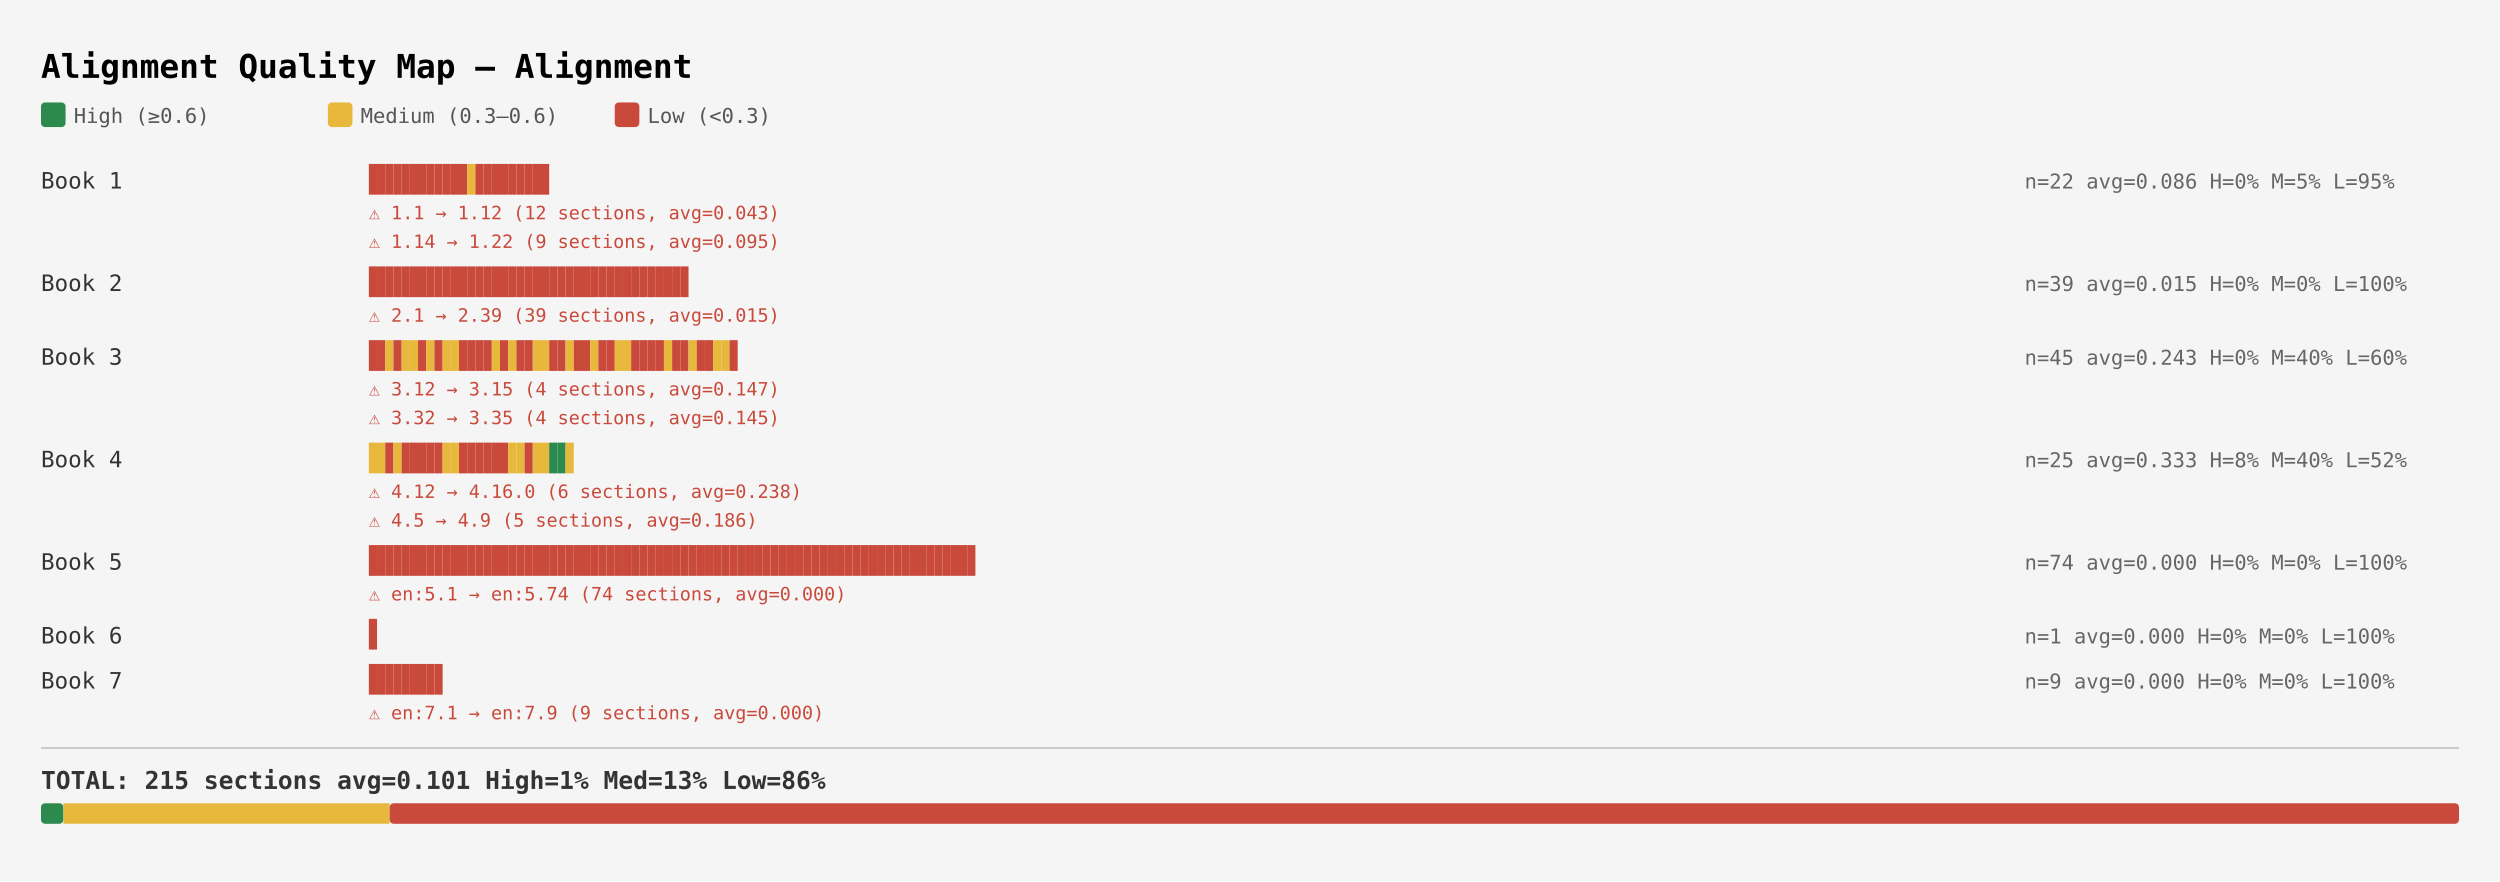
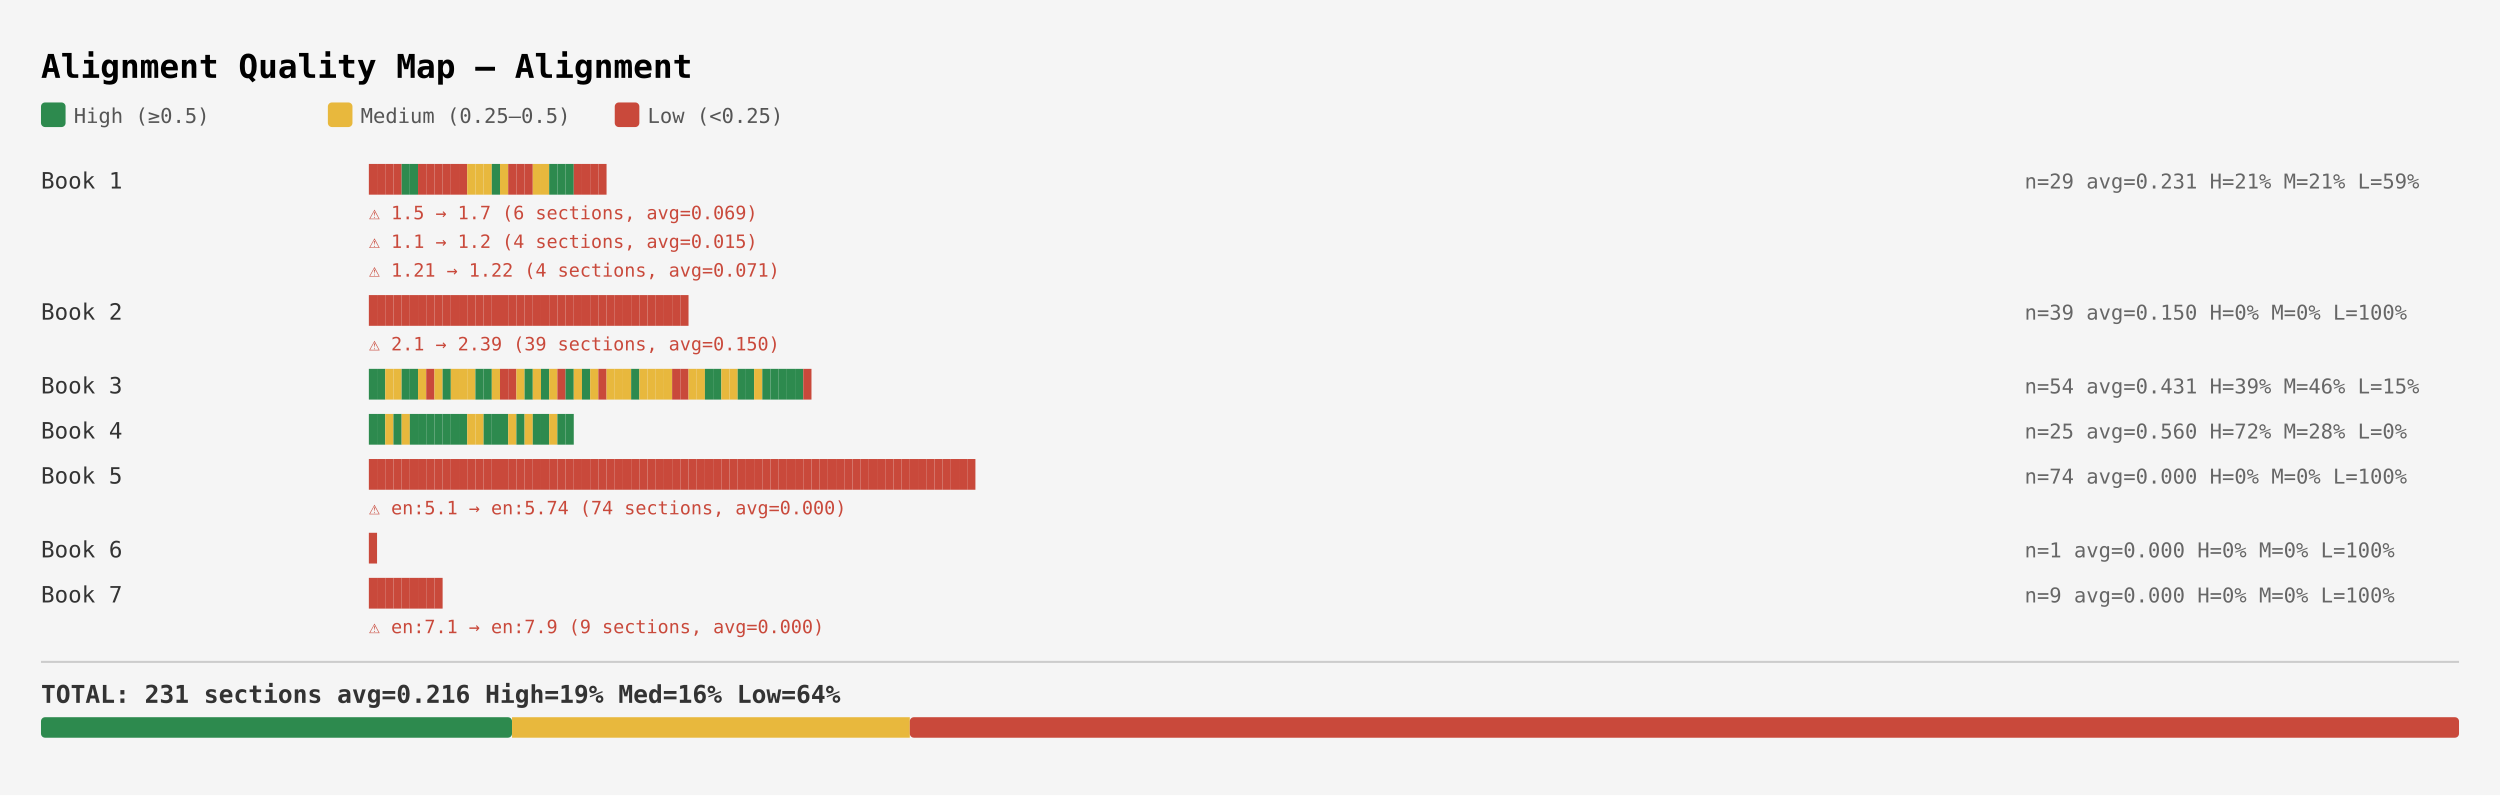
- <svg xmlns="http://www.w3.org/2000/svg" width="1220" height="430" viewBox="0 0 1220 430">
-   <rect width="1220" height="430" fill="#f5f5f5" />
+ <svg xmlns="http://www.w3.org/2000/svg" width="1220" height="388" viewBox="0 0 1220 388">
+   <rect width="1220" height="388" fill="#f5f5f5" />
  <style>
  text { font-family: "SF Mono", "Menlo", "Monaco", monospace; }
  .title { font-size: 16px; font-weight: bold; }
  .subtitle { font-size: 11px; fill: #888; }
  .label { font-size: 11px; fill: #333; }
  .stats { font-size: 10px; fill: #666; }
  .warn { font-size: 9px; fill: #c9493b; }
  .total { font-size: 12px; font-weight: bold; fill: #333; }
  .legend-text { font-size: 10px; fill: #555; }
</style>
  <text x="20" y="38" class="title">Alignment Quality Map — Alignment</text>
  <rect x="20" y="50" width="12" height="12" fill="#2d8a4e" rx="2" />
-   <text x="36" y="60" class="legend-text">High (≥0.6)</text>
+   <text x="36" y="60" class="legend-text">High (≥0.5)</text>
  <rect x="160" y="50" width="12" height="12" fill="#e8b83d" rx="2" />
-   <text x="176" y="60" class="legend-text">Medium (0.3–0.6)</text>
+   <text x="176" y="60" class="legend-text">Medium (0.25–0.5)</text>
  <rect x="300" y="50" width="12" height="12" fill="#c9493b" rx="2" />
-   <text x="316" y="60" class="legend-text">Low (&lt;0.3)</text>
+   <text x="316" y="60" class="legend-text">Low (&lt;0.25)</text>
  <text x="20" y="92" class="label">Book 1</text>
-   <text x="988" y="92" class="stats">n=22  avg=0.086  H=0%  M=5%  L=95%</text>
-   <rect x="180" y="80" width="4" height="15" fill="#c9493b" />
-   <rect x="184" y="80" width="4" height="15" fill="#c9493b" />
-   <rect x="188" y="80" width="4" height="15" fill="#c9493b" />
-   <rect x="192" y="80" width="4" height="15" fill="#c9493b" />
-   <rect x="196" y="80" width="4" height="15" fill="#c9493b" />
-   <rect x="200" y="80" width="4" height="15" fill="#c9493b" />
-   <rect x="204" y="80" width="4" height="15" fill="#c9493b" />
-   <rect x="208" y="80" width="4" height="15" fill="#c9493b" />
-   <rect x="212" y="80" width="4" height="15" fill="#c9493b" />
-   <rect x="216" y="80" width="4" height="15" fill="#c9493b" />
-   <rect x="220" y="80" width="4" height="15" fill="#c9493b" />
-   <rect x="224" y="80" width="4" height="15" fill="#c9493b" />
-   <rect x="228" y="80" width="4" height="15" fill="#e8b83d" />
-   <rect x="232" y="80" width="4" height="15" fill="#c9493b" />
-   <rect x="236" y="80" width="4" height="15" fill="#c9493b" />
-   <rect x="240" y="80" width="4" height="15" fill="#c9493b" />
-   <rect x="244" y="80" width="4" height="15" fill="#c9493b" />
-   <rect x="248" y="80" width="4" height="15" fill="#c9493b" />
-   <rect x="252" y="80" width="4" height="15" fill="#c9493b" />
-   <rect x="256" y="80" width="4" height="15" fill="#c9493b" />
-   <rect x="260" y="80" width="4" height="15" fill="#c9493b" />
-   <rect x="264" y="80" width="4" height="15" fill="#c9493b" />
-   <text x="180" y="107" class="warn">⚠ 1.1 → 1.12  (12 sections, avg=0.043)</text>
-   <text x="180" y="121" class="warn">⚠ 1.14 → 1.22  (9 sections, avg=0.095)</text>
-   <text x="20" y="142" class="label">Book 2</text>
-   <text x="988" y="142" class="stats">n=39  avg=0.015  H=0%  M=0%  L=100%</text>
-   <rect x="180" y="130" width="4" height="15" fill="#c9493b" />
-   <rect x="184" y="130" width="4" height="15" fill="#c9493b" />
-   <rect x="188" y="130" width="4" height="15" fill="#c9493b" />
-   <rect x="192" y="130" width="4" height="15" fill="#c9493b" />
-   <rect x="196" y="130" width="4" height="15" fill="#c9493b" />
-   <rect x="200" y="130" width="4" height="15" fill="#c9493b" />
-   <rect x="204" y="130" width="4" height="15" fill="#c9493b" />
-   <rect x="208" y="130" width="4" height="15" fill="#c9493b" />
-   <rect x="212" y="130" width="4" height="15" fill="#c9493b" />
-   <rect x="216" y="130" width="4" height="15" fill="#c9493b" />
-   <rect x="220" y="130" width="4" height="15" fill="#c9493b" />
-   <rect x="224" y="130" width="4" height="15" fill="#c9493b" />
-   <rect x="228" y="130" width="4" height="15" fill="#c9493b" />
-   <rect x="232" y="130" width="4" height="15" fill="#c9493b" />
-   <rect x="236" y="130" width="4" height="15" fill="#c9493b" />
-   <rect x="240" y="130" width="4" height="15" fill="#c9493b" />
-   <rect x="244" y="130" width="4" height="15" fill="#c9493b" />
-   <rect x="248" y="130" width="4" height="15" fill="#c9493b" />
-   <rect x="252" y="130" width="4" height="15" fill="#c9493b" />
-   <rect x="256" y="130" width="4" height="15" fill="#c9493b" />
-   <rect x="260" y="130" width="4" height="15" fill="#c9493b" />
-   <rect x="264" y="130" width="4" height="15" fill="#c9493b" />
-   <rect x="268" y="130" width="4" height="15" fill="#c9493b" />
-   <rect x="272" y="130" width="4" height="15" fill="#c9493b" />
-   <rect x="276" y="130" width="4" height="15" fill="#c9493b" />
-   <rect x="280" y="130" width="4" height="15" fill="#c9493b" />
-   <rect x="284" y="130" width="4" height="15" fill="#c9493b" />
-   <rect x="288" y="130" width="4" height="15" fill="#c9493b" />
-   <rect x="292" y="130" width="4" height="15" fill="#c9493b" />
-   <rect x="296" y="130" width="4" height="15" fill="#c9493b" />
-   <rect x="300" y="130" width="4" height="15" fill="#c9493b" />
-   <rect x="304" y="130" width="4" height="15" fill="#c9493b" />
-   <rect x="308" y="130" width="4" height="15" fill="#c9493b" />
-   <rect x="312" y="130" width="4" height="15" fill="#c9493b" />
-   <rect x="316" y="130" width="4" height="15" fill="#c9493b" />
-   <rect x="320" y="130" width="4" height="15" fill="#c9493b" />
-   <rect x="324" y="130" width="4" height="15" fill="#c9493b" />
-   <rect x="328" y="130" width="4" height="15" fill="#c9493b" />
-   <rect x="332" y="130" width="4" height="15" fill="#c9493b" />
-   <text x="180" y="157" class="warn">⚠ 2.1 → 2.39  (39 sections, avg=0.015)</text>
-   <text x="20" y="178" class="label">Book 3</text>
-   <text x="988" y="178" class="stats">n=45  avg=0.243  H=0%  M=40%  L=60%</text>
-   <rect x="180" y="166" width="4" height="15" fill="#c9493b" />
-   <rect x="184" y="166" width="4" height="15" fill="#c9493b" />
-   <rect x="188" y="166" width="4" height="15" fill="#e8b83d" />
-   <rect x="192" y="166" width="4" height="15" fill="#c9493b" />
-   <rect x="196" y="166" width="4" height="15" fill="#e8b83d" />
-   <rect x="200" y="166" width="4" height="15" fill="#e8b83d" />
-   <rect x="204" y="166" width="4" height="15" fill="#c9493b" />
-   <rect x="208" y="166" width="4" height="15" fill="#e8b83d" />
-   <rect x="212" y="166" width="4" height="15" fill="#c9493b" />
-   <rect x="216" y="166" width="4" height="15" fill="#e8b83d" />
-   <rect x="220" y="166" width="4" height="15" fill="#e8b83d" />
-   <rect x="224" y="166" width="4" height="15" fill="#c9493b" />
-   <rect x="228" y="166" width="4" height="15" fill="#c9493b" />
-   <rect x="232" y="166" width="4" height="15" fill="#c9493b" />
-   <rect x="236" y="166" width="4" height="15" fill="#c9493b" />
-   <rect x="240" y="166" width="4" height="15" fill="#e8b83d" />
-   <rect x="244" y="166" width="4" height="15" fill="#c9493b" />
-   <rect x="248" y="166" width="4" height="15" fill="#e8b83d" />
-   <rect x="252" y="166" width="4" height="15" fill="#c9493b" />
-   <rect x="256" y="166" width="4" height="15" fill="#c9493b" />
-   <rect x="260" y="166" width="4" height="15" fill="#e8b83d" />
-   <rect x="264" y="166" width="4" height="15" fill="#e8b83d" />
-   <rect x="268" y="166" width="4" height="15" fill="#c9493b" />
-   <rect x="272" y="166" width="4" height="15" fill="#c9493b" />
-   <rect x="276" y="166" width="4" height="15" fill="#e8b83d" />
-   <rect x="280" y="166" width="4" height="15" fill="#c9493b" />
-   <rect x="284" y="166" width="4" height="15" fill="#c9493b" />
-   <rect x="288" y="166" width="4" height="15" fill="#e8b83d" />
-   <rect x="292" y="166" width="4" height="15" fill="#c9493b" />
-   <rect x="296" y="166" width="4" height="15" fill="#c9493b" />
-   <rect x="300" y="166" width="4" height="15" fill="#e8b83d" />
-   <rect x="304" y="166" width="4" height="15" fill="#e8b83d" />
-   <rect x="308" y="166" width="4" height="15" fill="#c9493b" />
-   <rect x="312" y="166" width="4" height="15" fill="#c9493b" />
-   <rect x="316" y="166" width="4" height="15" fill="#c9493b" />
-   <rect x="320" y="166" width="4" height="15" fill="#c9493b" />
-   <rect x="324" y="166" width="4" height="15" fill="#e8b83d" />
-   <rect x="328" y="166" width="4" height="15" fill="#c9493b" />
-   <rect x="332" y="166" width="4" height="15" fill="#c9493b" />
-   <rect x="336" y="166" width="4" height="15" fill="#e8b83d" />
-   <rect x="340" y="166" width="4" height="15" fill="#c9493b" />
-   <rect x="344" y="166" width="4" height="15" fill="#c9493b" />
-   <rect x="348" y="166" width="4" height="15" fill="#e8b83d" />
-   <rect x="352" y="166" width="4" height="15" fill="#e8b83d" />
-   <rect x="356" y="166" width="4" height="15" fill="#c9493b" />
-   <text x="180" y="193" class="warn">⚠ 3.12 → 3.15  (4 sections, avg=0.147)</text>
-   <text x="180" y="207" class="warn">⚠ 3.32 → 3.35  (4 sections, avg=0.145)</text>
-   <text x="20" y="228" class="label">Book 4</text>
-   <text x="988" y="228" class="stats">n=25  avg=0.333  H=8%  M=40%  L=52%</text>
-   <rect x="180" y="216" width="4" height="15" fill="#e8b83d" />
-   <rect x="184" y="216" width="4" height="15" fill="#e8b83d" />
-   <rect x="188" y="216" width="4" height="15" fill="#c9493b" />
-   <rect x="192" y="216" width="4" height="15" fill="#e8b83d" />
-   <rect x="196" y="216" width="4" height="15" fill="#c9493b" />
-   <rect x="200" y="216" width="4" height="15" fill="#c9493b" />
-   <rect x="204" y="216" width="4" height="15" fill="#c9493b" />
-   <rect x="208" y="216" width="4" height="15" fill="#c9493b" />
-   <rect x="212" y="216" width="4" height="15" fill="#c9493b" />
-   <rect x="216" y="216" width="4" height="15" fill="#e8b83d" />
-   <rect x="220" y="216" width="4" height="15" fill="#e8b83d" />
-   <rect x="224" y="216" width="4" height="15" fill="#c9493b" />
-   <rect x="228" y="216" width="4" height="15" fill="#c9493b" />
-   <rect x="232" y="216" width="4" height="15" fill="#c9493b" />
-   <rect x="236" y="216" width="4" height="15" fill="#c9493b" />
-   <rect x="240" y="216" width="4" height="15" fill="#c9493b" />
-   <rect x="244" y="216" width="4" height="15" fill="#c9493b" />
-   <rect x="248" y="216" width="4" height="15" fill="#e8b83d" />
-   <rect x="252" y="216" width="4" height="15" fill="#e8b83d" />
-   <rect x="256" y="216" width="4" height="15" fill="#c9493b" />
-   <rect x="260" y="216" width="4" height="15" fill="#e8b83d" />
-   <rect x="264" y="216" width="4" height="15" fill="#e8b83d" />
-   <rect x="268" y="216" width="4" height="15" fill="#2d8a4e" />
-   <rect x="272" y="216" width="4" height="15" fill="#2d8a4e" />
-   <rect x="276" y="216" width="4" height="15" fill="#e8b83d" />
-   <text x="180" y="243" class="warn">⚠ 4.12 → 4.16.0  (6 sections, avg=0.238)</text>
-   <text x="180" y="257" class="warn">⚠ 4.5 → 4.9  (5 sections, avg=0.186)</text>
-   <text x="20" y="278" class="label">Book 5</text>
-   <text x="988" y="278" class="stats">n=74  avg=0.000  H=0%  M=0%  L=100%</text>
-   <rect x="180" y="266" width="4" height="15" fill="#c9493b" />
-   <rect x="184" y="266" width="4" height="15" fill="#c9493b" />
-   <rect x="188" y="266" width="4" height="15" fill="#c9493b" />
-   <rect x="192" y="266" width="4" height="15" fill="#c9493b" />
-   <rect x="196" y="266" width="4" height="15" fill="#c9493b" />
-   <rect x="200" y="266" width="4" height="15" fill="#c9493b" />
-   <rect x="204" y="266" width="4" height="15" fill="#c9493b" />
-   <rect x="208" y="266" width="4" height="15" fill="#c9493b" />
-   <rect x="212" y="266" width="4" height="15" fill="#c9493b" />
-   <rect x="216" y="266" width="4" height="15" fill="#c9493b" />
-   <rect x="220" y="266" width="4" height="15" fill="#c9493b" />
-   <rect x="224" y="266" width="4" height="15" fill="#c9493b" />
-   <rect x="228" y="266" width="4" height="15" fill="#c9493b" />
-   <rect x="232" y="266" width="4" height="15" fill="#c9493b" />
-   <rect x="236" y="266" width="4" height="15" fill="#c9493b" />
-   <rect x="240" y="266" width="4" height="15" fill="#c9493b" />
-   <rect x="244" y="266" width="4" height="15" fill="#c9493b" />
-   <rect x="248" y="266" width="4" height="15" fill="#c9493b" />
-   <rect x="252" y="266" width="4" height="15" fill="#c9493b" />
-   <rect x="256" y="266" width="4" height="15" fill="#c9493b" />
-   <rect x="260" y="266" width="4" height="15" fill="#c9493b" />
-   <rect x="264" y="266" width="4" height="15" fill="#c9493b" />
-   <rect x="268" y="266" width="4" height="15" fill="#c9493b" />
-   <rect x="272" y="266" width="4" height="15" fill="#c9493b" />
-   <rect x="276" y="266" width="4" height="15" fill="#c9493b" />
-   <rect x="280" y="266" width="4" height="15" fill="#c9493b" />
-   <rect x="284" y="266" width="4" height="15" fill="#c9493b" />
-   <rect x="288" y="266" width="4" height="15" fill="#c9493b" />
-   <rect x="292" y="266" width="4" height="15" fill="#c9493b" />
-   <rect x="296" y="266" width="4" height="15" fill="#c9493b" />
-   <rect x="300" y="266" width="4" height="15" fill="#c9493b" />
-   <rect x="304" y="266" width="4" height="15" fill="#c9493b" />
-   <rect x="308" y="266" width="4" height="15" fill="#c9493b" />
-   <rect x="312" y="266" width="4" height="15" fill="#c9493b" />
-   <rect x="316" y="266" width="4" height="15" fill="#c9493b" />
-   <rect x="320" y="266" width="4" height="15" fill="#c9493b" />
-   <rect x="324" y="266" width="4" height="15" fill="#c9493b" />
-   <rect x="328" y="266" width="4" height="15" fill="#c9493b" />
-   <rect x="332" y="266" width="4" height="15" fill="#c9493b" />
-   <rect x="336" y="266" width="4" height="15" fill="#c9493b" />
-   <rect x="340" y="266" width="4" height="15" fill="#c9493b" />
-   <rect x="344" y="266" width="4" height="15" fill="#c9493b" />
-   <rect x="348" y="266" width="4" height="15" fill="#c9493b" />
-   <rect x="352" y="266" width="4" height="15" fill="#c9493b" />
-   <rect x="356" y="266" width="4" height="15" fill="#c9493b" />
-   <rect x="360" y="266" width="4" height="15" fill="#c9493b" />
-   <rect x="364" y="266" width="4" height="15" fill="#c9493b" />
-   <rect x="368" y="266" width="4" height="15" fill="#c9493b" />
-   <rect x="372" y="266" width="4" height="15" fill="#c9493b" />
-   <rect x="376" y="266" width="4" height="15" fill="#c9493b" />
-   <rect x="380" y="266" width="4" height="15" fill="#c9493b" />
-   <rect x="384" y="266" width="4" height="15" fill="#c9493b" />
-   <rect x="388" y="266" width="4" height="15" fill="#c9493b" />
-   <rect x="392" y="266" width="4" height="15" fill="#c9493b" />
-   <rect x="396" y="266" width="4" height="15" fill="#c9493b" />
-   <rect x="400" y="266" width="4" height="15" fill="#c9493b" />
-   <rect x="404" y="266" width="4" height="15" fill="#c9493b" />
-   <rect x="408" y="266" width="4" height="15" fill="#c9493b" />
-   <rect x="412" y="266" width="4" height="15" fill="#c9493b" />
-   <rect x="416" y="266" width="4" height="15" fill="#c9493b" />
-   <rect x="420" y="266" width="4" height="15" fill="#c9493b" />
-   <rect x="424" y="266" width="4" height="15" fill="#c9493b" />
-   <rect x="428" y="266" width="4" height="15" fill="#c9493b" />
-   <rect x="432" y="266" width="4" height="15" fill="#c9493b" />
-   <rect x="436" y="266" width="4" height="15" fill="#c9493b" />
-   <rect x="440" y="266" width="4" height="15" fill="#c9493b" />
-   <rect x="444" y="266" width="4" height="15" fill="#c9493b" />
-   <rect x="448" y="266" width="4" height="15" fill="#c9493b" />
-   <rect x="452" y="266" width="4" height="15" fill="#c9493b" />
-   <rect x="456" y="266" width="4" height="15" fill="#c9493b" />
-   <rect x="460" y="266" width="4" height="15" fill="#c9493b" />
-   <rect x="464" y="266" width="4" height="15" fill="#c9493b" />
-   <rect x="468" y="266" width="4" height="15" fill="#c9493b" />
-   <rect x="472" y="266" width="4" height="15" fill="#c9493b" />
-   <text x="180" y="293" class="warn">⚠ en:5.1 → en:5.74  (74 sections, avg=0.000)</text>
-   <text x="20" y="314" class="label">Book 6</text>
-   <text x="988" y="314" class="stats">n=1  avg=0.000  H=0%  M=0%  L=100%</text>
-   <rect x="180" y="302" width="4" height="15" fill="#c9493b" />
-   <text x="20" y="336" class="label">Book 7</text>
-   <text x="988" y="336" class="stats">n=9  avg=0.000  H=0%  M=0%  L=100%</text>
-   <rect x="180" y="324" width="4" height="15" fill="#c9493b" />
-   <rect x="184" y="324" width="4" height="15" fill="#c9493b" />
-   <rect x="188" y="324" width="4" height="15" fill="#c9493b" />
-   <rect x="192" y="324" width="4" height="15" fill="#c9493b" />
-   <rect x="196" y="324" width="4" height="15" fill="#c9493b" />
-   <rect x="200" y="324" width="4" height="15" fill="#c9493b" />
-   <rect x="204" y="324" width="4" height="15" fill="#c9493b" />
-   <rect x="208" y="324" width="4" height="15" fill="#c9493b" />
-   <rect x="212" y="324" width="4" height="15" fill="#c9493b" />
-   <text x="180" y="351" class="warn">⚠ en:7.1 → en:7.9  (9 sections, avg=0.000)</text>
-   <line x1="20" y1="365" x2="1200" y2="365" stroke="#ccc" stroke-width="1" />
-   <text x="20" y="385" class="total">TOTAL: 215 sections   avg=0.101   High=1%   Med=13%   Low=86%</text>
-   <rect x="20" y="392" width="10.977" height="10" fill="#2d8a4e" rx="2" />
-   <rect x="30.977" y="392" width="159.163" height="10" fill="#e8b83d" />
-   <rect x="190.14" y="392" width="1009.86" height="10" fill="#c9493b" rx="2" />
+   <text x="988" y="92" class="stats">n=29  avg=0.231  H=21%  M=21%  L=59%</text>
+   <a href="tlg0640.tlg001.perseus-eng80.html#s1-1">
+     <rect x="180" y="80" width="4" height="15" fill="#c9493b" />
+   </a>
+   <a href="tlg0640.tlg001.perseus-eng80.html#s1-2">
+     <rect x="184" y="80" width="4" height="15" fill="#c9493b" />
+   </a>
+   <a href="tlg0640.tlg001.perseus-eng80.html#s1-1">
+     <rect x="188" y="80" width="4" height="15" fill="#c9493b" />
+   </a>
+   <a href="tlg0640.tlg001.perseus-eng80.html#s1-2">
+     <rect x="192" y="80" width="4" height="15" fill="#c9493b" />
+   </a>
+   <a href="tlg0640.tlg001.perseus-eng80.html#s1-3">
+     <rect x="196" y="80" width="4" height="15" fill="#2d8a4e" />
+   </a>
+   <a href="tlg0640.tlg001.perseus-eng80.html#s1-4">
+     <rect x="200" y="80" width="4" height="15" fill="#2d8a4e" />
+   </a>
+   <a href="tlg0640.tlg001.perseus-eng80.html#s1-5">
+     <rect x="204" y="80" width="4" height="15" fill="#c9493b" />
+   </a>
+   <a href="tlg0640.tlg001.perseus-eng80.html#s1-5">
+     <rect x="208" y="80" width="4" height="15" fill="#c9493b" />
+   </a>
+   <a href="tlg0640.tlg001.perseus-eng80.html#s1-6">
+     <rect x="212" y="80" width="4" height="15" fill="#c9493b" />
+   </a>
+   <a href="tlg0640.tlg001.perseus-eng80.html#s1-7">
+     <rect x="216" y="80" width="4" height="15" fill="#c9493b" />
+   </a>
+   <a href="tlg0640.tlg001.perseus-eng80.html#s1-6">
+     <rect x="220" y="80" width="4" height="15" fill="#c9493b" />
+   </a>
+   <a href="tlg0640.tlg001.perseus-eng80.html#s1-7">
+     <rect x="224" y="80" width="4" height="15" fill="#c9493b" />
+   </a>
+   <a href="tlg0640.tlg001.perseus-eng80.html#s1-8">
+     <rect x="228" y="80" width="4" height="15" fill="#e8b83d" />
+   </a>
+   <a href="tlg0640.tlg001.perseus-eng80.html#s1-9">
+     <rect x="232" y="80" width="4" height="15" fill="#e8b83d" />
+   </a>
+   <a href="tlg0640.tlg001.perseus-eng80.html#s1-10">
+     <rect x="236" y="80" width="4" height="15" fill="#e8b83d" />
+   </a>
+   <a href="tlg0640.tlg001.perseus-eng80.html#s1-11">
+     <rect x="240" y="80" width="4" height="15" fill="#2d8a4e" />
+   </a>
+   <a href="tlg0640.tlg001.perseus-eng80.html#s1-12">
+     <rect x="244" y="80" width="4" height="15" fill="#e8b83d" />
+   </a>
+   <a href="tlg0640.tlg001.perseus-eng80.html#s1-13">
+     <rect x="248" y="80" width="4" height="15" fill="#c9493b" />
+   </a>
+   <a href="tlg0640.tlg001.perseus-eng80.html#s1-14">
+     <rect x="252" y="80" width="4" height="15" fill="#c9493b" />
+   </a>
+   <a href="tlg0640.tlg001.perseus-eng80.html#s1-15">
+     <rect x="256" y="80" width="4" height="15" fill="#c9493b" />
+   </a>
+   <a href="tlg0640.tlg001.perseus-eng80.html#s1-16">
+     <rect x="260" y="80" width="4" height="15" fill="#e8b83d" />
+   </a>
+   <a href="tlg0640.tlg001.perseus-eng80.html#s1-17">
+     <rect x="264" y="80" width="4" height="15" fill="#e8b83d" />
+   </a>
+   <a href="tlg0640.tlg001.perseus-eng80.html#s1-18">
+     <rect x="268" y="80" width="4" height="15" fill="#2d8a4e" />
+   </a>
+   <a href="tlg0640.tlg001.perseus-eng80.html#s1-19">
+     <rect x="272" y="80" width="4" height="15" fill="#2d8a4e" />
+   </a>
+   <a href="tlg0640.tlg001.perseus-eng80.html#s1-20">
+     <rect x="276" y="80" width="4" height="15" fill="#2d8a4e" />
+   </a>
+   <a href="tlg0640.tlg001.perseus-eng80.html#s1-21">
+     <rect x="280" y="80" width="4" height="15" fill="#c9493b" />
+   </a>
+   <a href="tlg0640.tlg001.perseus-eng80.html#s1-22">
+     <rect x="284" y="80" width="4" height="15" fill="#c9493b" />
+   </a>
+   <a href="tlg0640.tlg001.perseus-eng80.html#s1-21">
+     <rect x="288" y="80" width="4" height="15" fill="#c9493b" />
+   </a>
+   <a href="tlg0640.tlg001.perseus-eng80.html#s1-22">
+     <rect x="292" y="80" width="4" height="15" fill="#c9493b" />
+   </a>
+   <text x="180" y="107" class="warn">⚠ 1.5 → 1.7  (6 sections, avg=0.069)</text>
+   <text x="180" y="121" class="warn">⚠ 1.1 → 1.2  (4 sections, avg=0.015)</text>
+   <text x="180" y="135" class="warn">⚠ 1.21 → 1.22  (4 sections, avg=0.071)</text>
+   <text x="20" y="156" class="label">Book 2</text>
+   <text x="988" y="156" class="stats">n=39  avg=0.150  H=0%  M=0%  L=100%</text>
+   <a href="tlg0640.tlg001.perseus-eng80.html#s2-1">
+     <rect x="180" y="144" width="4" height="15" fill="#c9493b" />
+   </a>
+   <a href="tlg0640.tlg001.perseus-eng80.html#s2-2">
+     <rect x="184" y="144" width="4" height="15" fill="#c9493b" />
+   </a>
+   <a href="tlg0640.tlg001.perseus-eng80.html#s2-3">
+     <rect x="188" y="144" width="4" height="15" fill="#c9493b" />
+   </a>
+   <a href="tlg0640.tlg001.perseus-eng80.html#s2-4">
+     <rect x="192" y="144" width="4" height="15" fill="#c9493b" />
+   </a>
+   <a href="tlg0640.tlg001.perseus-eng80.html#s2-5">
+     <rect x="196" y="144" width="4" height="15" fill="#c9493b" />
+   </a>
+   <a href="tlg0640.tlg001.perseus-eng80.html#s2-6">
+     <rect x="200" y="144" width="4" height="15" fill="#c9493b" />
+   </a>
+   <a href="tlg0640.tlg001.perseus-eng80.html#s2-7">
+     <rect x="204" y="144" width="4" height="15" fill="#c9493b" />
+   </a>
+   <a href="tlg0640.tlg001.perseus-eng80.html#s2-8">
+     <rect x="208" y="144" width="4" height="15" fill="#c9493b" />
+   </a>
+   <a href="tlg0640.tlg001.perseus-eng80.html#s2-9">
+     <rect x="212" y="144" width="4" height="15" fill="#c9493b" />
+   </a>
+   <a href="tlg0640.tlg001.perseus-eng80.html#s2-10">
+     <rect x="216" y="144" width="4" height="15" fill="#c9493b" />
+   </a>
+   <a href="tlg0640.tlg001.perseus-eng80.html#s2-11">
+     <rect x="220" y="144" width="4" height="15" fill="#c9493b" />
+   </a>
+   <a href="tlg0640.tlg001.perseus-eng80.html#s2-12">
+     <rect x="224" y="144" width="4" height="15" fill="#c9493b" />
+   </a>
+   <a href="tlg0640.tlg001.perseus-eng80.html#s2-13">
+     <rect x="228" y="144" width="4" height="15" fill="#c9493b" />
+   </a>
+   <a href="tlg0640.tlg001.perseus-eng80.html#s2-14">
+     <rect x="232" y="144" width="4" height="15" fill="#c9493b" />
+   </a>
+   <a href="tlg0640.tlg001.perseus-eng80.html#s2-15">
+     <rect x="236" y="144" width="4" height="15" fill="#c9493b" />
+   </a>
+   <a href="tlg0640.tlg001.perseus-eng80.html#s2-16">
+     <rect x="240" y="144" width="4" height="15" fill="#c9493b" />
+   </a>
+   <a href="tlg0640.tlg001.perseus-eng80.html#s2-17">
+     <rect x="244" y="144" width="4" height="15" fill="#c9493b" />
+   </a>
+   <a href="tlg0640.tlg001.perseus-eng80.html#s2-18">
+     <rect x="248" y="144" width="4" height="15" fill="#c9493b" />
+   </a>
+   <a href="tlg0640.tlg001.perseus-eng80.html#s2-19">
+     <rect x="252" y="144" width="4" height="15" fill="#c9493b" />
+   </a>
+   <a href="tlg0640.tlg001.perseus-eng80.html#s2-20">
+     <rect x="256" y="144" width="4" height="15" fill="#c9493b" />
+   </a>
+   <a href="tlg0640.tlg001.perseus-eng80.html#s2-21">
+     <rect x="260" y="144" width="4" height="15" fill="#c9493b" />
+   </a>
+   <a href="tlg0640.tlg001.perseus-eng80.html#s2-22">
+     <rect x="264" y="144" width="4" height="15" fill="#c9493b" />
+   </a>
+   <a href="tlg0640.tlg001.perseus-eng80.html#s2-23">
+     <rect x="268" y="144" width="4" height="15" fill="#c9493b" />
+   </a>
+   <a href="tlg0640.tlg001.perseus-eng80.html#s2-24">
+     <rect x="272" y="144" width="4" height="15" fill="#c9493b" />
+   </a>
+   <a href="tlg0640.tlg001.perseus-eng80.html#s2-25">
+     <rect x="276" y="144" width="4" height="15" fill="#c9493b" />
+   </a>
+   <a href="tlg0640.tlg001.perseus-eng80.html#s2-26">
+     <rect x="280" y="144" width="4" height="15" fill="#c9493b" />
+   </a>
+   <a href="tlg0640.tlg001.perseus-eng80.html#s2-27">
+     <rect x="284" y="144" width="4" height="15" fill="#c9493b" />
+   </a>
+   <a href="tlg0640.tlg001.perseus-eng80.html#s2-28">
+     <rect x="288" y="144" width="4" height="15" fill="#c9493b" />
+   </a>
+   <a href="tlg0640.tlg001.perseus-eng80.html#s2-29">
+     <rect x="292" y="144" width="4" height="15" fill="#c9493b" />
+   </a>
+   <a href="tlg0640.tlg001.perseus-eng80.html#s2-30">
+     <rect x="296" y="144" width="4" height="15" fill="#c9493b" />
+   </a>
+   <a href="tlg0640.tlg001.perseus-eng80.html#s2-31">
+     <rect x="300" y="144" width="4" height="15" fill="#c9493b" />
+   </a>
+   <a href="tlg0640.tlg001.perseus-eng80.html#s2-32">
+     <rect x="304" y="144" width="4" height="15" fill="#c9493b" />
+   </a>
+   <a href="tlg0640.tlg001.perseus-eng80.html#s2-33">
+     <rect x="308" y="144" width="4" height="15" fill="#c9493b" />
+   </a>
+   <a href="tlg0640.tlg001.perseus-eng80.html#s2-34">
+     <rect x="312" y="144" width="4" height="15" fill="#c9493b" />
+   </a>
+   <a href="tlg0640.tlg001.perseus-eng80.html#s2-35">
+     <rect x="316" y="144" width="4" height="15" fill="#c9493b" />
+   </a>
+   <a href="tlg0640.tlg001.perseus-eng80.html#s2-36">
+     <rect x="320" y="144" width="4" height="15" fill="#c9493b" />
+   </a>
+   <a href="tlg0640.tlg001.perseus-eng80.html#s2-37">
+     <rect x="324" y="144" width="4" height="15" fill="#c9493b" />
+   </a>
+   <a href="tlg0640.tlg001.perseus-eng80.html#s2-38">
+     <rect x="328" y="144" width="4" height="15" fill="#c9493b" />
+   </a>
+   <a href="tlg0640.tlg001.perseus-eng80.html#s2-39">
+     <rect x="332" y="144" width="4" height="15" fill="#c9493b" />
+   </a>
+   <text x="180" y="171" class="warn">⚠ 2.1 → 2.39  (39 sections, avg=0.150)</text>
+   <text x="20" y="192" class="label">Book 3</text>
+   <text x="988" y="192" class="stats">n=54  avg=0.431  H=39%  M=46%  L=15%</text>
+   <a href="tlg0640.tlg001.perseus-eng80.html#s3-1">
+     <rect x="180" y="180" width="4" height="15" fill="#2d8a4e" />
+   </a>
+   <a href="tlg0640.tlg001.perseus-eng80.html#s3-1">
+     <rect x="184" y="180" width="4" height="15" fill="#2d8a4e" />
+   </a>
+   <a href="tlg0640.tlg001.perseus-eng80.html#s3-2">
+     <rect x="188" y="180" width="4" height="15" fill="#e8b83d" />
+   </a>
+   <a href="tlg0640.tlg001.perseus-eng80.html#s3-2">
+     <rect x="192" y="180" width="4" height="15" fill="#e8b83d" />
+   </a>
+   <a href="tlg0640.tlg001.perseus-eng80.html#s3-3">
+     <rect x="196" y="180" width="4" height="15" fill="#2d8a4e" />
+   </a>
+   <a href="tlg0640.tlg001.perseus-eng80.html#s3-3">
+     <rect x="200" y="180" width="4" height="15" fill="#2d8a4e" />
+   </a>
+   <a href="tlg0640.tlg001.perseus-eng80.html#s3-4">
+     <rect x="204" y="180" width="4" height="15" fill="#e8b83d" />
+   </a>
+   <a href="tlg0640.tlg001.perseus-eng80.html#s3-5">
+     <rect x="208" y="180" width="4" height="15" fill="#c9493b" />
+   </a>
+   <a href="tlg0640.tlg001.perseus-eng80.html#s3-5">
+     <rect x="212" y="180" width="4" height="15" fill="#e8b83d" />
+   </a>
+   <a href="tlg0640.tlg001.perseus-eng80.html#s3-6">
+     <rect x="216" y="180" width="4" height="15" fill="#2d8a4e" />
+   </a>
+   <a href="tlg0640.tlg001.perseus-eng80.html#s3-7">
+     <rect x="220" y="180" width="4" height="15" fill="#e8b83d" />
+   </a>
+   <a href="tlg0640.tlg001.perseus-eng80.html#s3-7">
+     <rect x="224" y="180" width="4" height="15" fill="#e8b83d" />
+   </a>
+   <a href="tlg0640.tlg001.perseus-eng80.html#s3-8">
+     <rect x="228" y="180" width="4" height="15" fill="#e8b83d" />
+   </a>
+   <a href="tlg0640.tlg001.perseus-eng80.html#s3-9">
+     <rect x="232" y="180" width="4" height="15" fill="#2d8a4e" />
+   </a>
+   <a href="tlg0640.tlg001.perseus-eng80.html#s3-10">
+     <rect x="236" y="180" width="4" height="15" fill="#2d8a4e" />
+   </a>
+   <a href="tlg0640.tlg001.perseus-eng80.html#s3-11">
+     <rect x="240" y="180" width="4" height="15" fill="#e8b83d" />
+   </a>
+   <a href="tlg0640.tlg001.perseus-eng80.html#s3-11">
+     <rect x="244" y="180" width="4" height="15" fill="#c9493b" />
+   </a>
+   <a href="tlg0640.tlg001.perseus-eng80.html#s3-12">
+     <rect x="248" y="180" width="4" height="15" fill="#c9493b" />
+   </a>
+   <a href="tlg0640.tlg001.perseus-eng80.html#s3-12">
+     <rect x="252" y="180" width="4" height="15" fill="#e8b83d" />
+   </a>
+   <a href="tlg0640.tlg001.perseus-eng80.html#s3-13">
+     <rect x="256" y="180" width="4" height="15" fill="#2d8a4e" />
+   </a>
+   <a href="tlg0640.tlg001.perseus-eng80.html#s3-14">
+     <rect x="260" y="180" width="4" height="15" fill="#e8b83d" />
+   </a>
+   <a href="tlg0640.tlg001.perseus-eng80.html#s3-15">
+     <rect x="264" y="180" width="4" height="15" fill="#2d8a4e" />
+   </a>
+   <a href="tlg0640.tlg001.perseus-eng80.html#s3-16">
+     <rect x="268" y="180" width="4" height="15" fill="#e8b83d" />
+   </a>
+   <a href="tlg0640.tlg001.perseus-eng80.html#s3-17">
+     <rect x="272" y="180" width="4" height="15" fill="#c9493b" />
+   </a>
+   <a href="tlg0640.tlg001.perseus-eng80.html#s3-16">
+     <rect x="276" y="180" width="4" height="15" fill="#2d8a4e" />
+   </a>
+   <a href="tlg0640.tlg001.perseus-eng80.html#s3-17">
+     <rect x="280" y="180" width="4" height="15" fill="#e8b83d" />
+   </a>
+   <a href="tlg0640.tlg001.perseus-eng80.html#s3-18">
+     <rect x="284" y="180" width="4" height="15" fill="#2d8a4e" />
+   </a>
+   <a href="tlg0640.tlg001.perseus-eng80.html#s3-18">
+     <rect x="288" y="180" width="4" height="15" fill="#e8b83d" />
+   </a>
+   <a href="tlg0640.tlg001.perseus-eng80.html#s3-19">
+     <rect x="292" y="180" width="4" height="15" fill="#c9493b" />
+   </a>
+   <a href="tlg0640.tlg001.perseus-eng80.html#s3-20">
+     <rect x="296" y="180" width="4" height="15" fill="#e8b83d" />
+   </a>
+   <a href="tlg0640.tlg001.perseus-eng80.html#s3-21">
+     <rect x="300" y="180" width="4" height="15" fill="#e8b83d" />
+   </a>
+   <a href="tlg0640.tlg001.perseus-eng80.html#s3-22">
+     <rect x="304" y="180" width="4" height="15" fill="#e8b83d" />
+   </a>
+   <a href="tlg0640.tlg001.perseus-eng80.html#s3-23">
+     <rect x="308" y="180" width="4" height="15" fill="#2d8a4e" />
+   </a>
+   <a href="tlg0640.tlg001.perseus-eng80.html#s3-24">
+     <rect x="312" y="180" width="4" height="15" fill="#e8b83d" />
+   </a>
+   <a href="tlg0640.tlg001.perseus-eng80.html#s3-25">
+     <rect x="316" y="180" width="4" height="15" fill="#e8b83d" />
+   </a>
+   <a href="tlg0640.tlg001.perseus-eng80.html#s3-26">
+     <rect x="320" y="180" width="4" height="15" fill="#e8b83d" />
+   </a>
+   <a href="tlg0640.tlg001.perseus-eng80.html#s3-27">
+     <rect x="324" y="180" width="4" height="15" fill="#e8b83d" />
+   </a>
+   <a href="tlg0640.tlg001.perseus-eng80.html#s3-28">
+     <rect x="328" y="180" width="4" height="15" fill="#c9493b" />
+   </a>
+   <a href="tlg0640.tlg001.perseus-eng80.html#s3-29">
+     <rect x="332" y="180" width="4" height="15" fill="#c9493b" />
+   </a>
+   <a href="tlg0640.tlg001.perseus-eng80.html#s3-28">
+     <rect x="336" y="180" width="4" height="15" fill="#e8b83d" />
+   </a>
+   <a href="tlg0640.tlg001.perseus-eng80.html#s3-29">
+     <rect x="340" y="180" width="4" height="15" fill="#e8b83d" />
+   </a>
+   <a href="tlg0640.tlg001.perseus-eng80.html#s3-30">
+     <rect x="344" y="180" width="4" height="15" fill="#2d8a4e" />
+   </a>
+   <a href="tlg0640.tlg001.perseus-eng80.html#s3-31">
+     <rect x="348" y="180" width="4" height="15" fill="#2d8a4e" />
+   </a>
+   <a href="tlg0640.tlg001.perseus-eng80.html#s3-32">
+     <rect x="352" y="180" width="4" height="15" fill="#e8b83d" />
+   </a>
+   <a href="tlg0640.tlg001.perseus-eng80.html#s3-33">
+     <rect x="356" y="180" width="4" height="15" fill="#e8b83d" />
+   </a>
+   <a href="tlg0640.tlg001.perseus-eng80.html#s3-34">
+     <rect x="360" y="180" width="4" height="15" fill="#2d8a4e" />
+   </a>
+   <a href="tlg0640.tlg001.perseus-eng80.html#s3-35">
+     <rect x="364" y="180" width="4" height="15" fill="#2d8a4e" />
+   </a>
+   <a href="tlg0640.tlg001.perseus-eng80.html#s3-36">
+     <rect x="368" y="180" width="4" height="15" fill="#e8b83d" />
+   </a>
+   <a href="tlg0640.tlg001.perseus-eng80.html#s3-37">
+     <rect x="372" y="180" width="4" height="15" fill="#2d8a4e" />
+   </a>
+   <a href="tlg0640.tlg001.perseus-eng80.html#s3-38">
+     <rect x="376" y="180" width="4" height="15" fill="#2d8a4e" />
+   </a>
+   <a href="tlg0640.tlg001.perseus-eng80.html#s3-39">
+     <rect x="380" y="180" width="4" height="15" fill="#2d8a4e" />
+   </a>
+   <a href="tlg0640.tlg001.perseus-eng80.html#s3-40">
+     <rect x="384" y="180" width="4" height="15" fill="#2d8a4e" />
+   </a>
+   <a href="tlg0640.tlg001.perseus-eng80.html#s3-41">
+     <rect x="388" y="180" width="4" height="15" fill="#2d8a4e" />
+   </a>
+   <a href="tlg0640.tlg001.perseus-eng80.html#s3-42">
+     <rect x="392" y="180" width="4" height="15" fill="#c9493b" />
+   </a>
+   <text x="20" y="214" class="label">Book 4</text>
+   <text x="988" y="214" class="stats">n=25  avg=0.560  H=72%  M=28%  L=0%</text>
+   <a href="tlg0640.tlg001.perseus-eng80.html#s4-1">
+     <rect x="180" y="202" width="4" height="15" fill="#2d8a4e" />
+   </a>
+   <a href="tlg0640.tlg001.perseus-eng80.html#s4-2">
+     <rect x="184" y="202" width="4" height="15" fill="#2d8a4e" />
+   </a>
+   <a href="tlg0640.tlg001.perseus-eng80.html#s4-3">
+     <rect x="188" y="202" width="4" height="15" fill="#e8b83d" />
+   </a>
+   <a href="tlg0640.tlg001.perseus-eng80.html#s4-4">
+     <rect x="192" y="202" width="4" height="15" fill="#2d8a4e" />
+   </a>
+   <a href="tlg0640.tlg001.perseus-eng80.html#s4-5">
+     <rect x="196" y="202" width="4" height="15" fill="#e8b83d" />
+   </a>
+   <a href="tlg0640.tlg001.perseus-eng80.html#s4-6">
+     <rect x="200" y="202" width="4" height="15" fill="#2d8a4e" />
+   </a>
+   <a href="tlg0640.tlg001.perseus-eng80.html#s4-7">
+     <rect x="204" y="202" width="4" height="15" fill="#2d8a4e" />
+   </a>
+   <a href="tlg0640.tlg001.perseus-eng80.html#s4-8">
+     <rect x="208" y="202" width="4" height="15" fill="#2d8a4e" />
+   </a>
+   <a href="tlg0640.tlg001.perseus-eng80.html#s4-9">
+     <rect x="212" y="202" width="4" height="15" fill="#2d8a4e" />
+   </a>
+   <a href="tlg0640.tlg001.perseus-eng80.html#s4-10">
+     <rect x="216" y="202" width="4" height="15" fill="#2d8a4e" />
+   </a>
+   <a href="tlg0640.tlg001.perseus-eng80.html#s4-11">
+     <rect x="220" y="202" width="4" height="15" fill="#2d8a4e" />
+   </a>
+   <a href="tlg0640.tlg001.perseus-eng80.html#s4-12">
+     <rect x="224" y="202" width="4" height="15" fill="#2d8a4e" />
+   </a>
+   <a href="tlg0640.tlg001.perseus-eng80.html#s4-13-0">
+     <rect x="228" y="202" width="4" height="15" fill="#e8b83d" />
+   </a>
+   <a href="tlg0640.tlg001.perseus-eng80.html#s4-13-1">
+     <rect x="232" y="202" width="4" height="15" fill="#e8b83d" />
+   </a>
+   <a href="tlg0640.tlg001.perseus-eng80.html#s4-14">
+     <rect x="236" y="202" width="4" height="15" fill="#2d8a4e" />
+   </a>
+   <a href="tlg0640.tlg001.perseus-eng80.html#s4-15">
+     <rect x="240" y="202" width="4" height="15" fill="#2d8a4e" />
+   </a>
+   <a href="tlg0640.tlg001.perseus-eng80.html#s4-16-0">
+     <rect x="244" y="202" width="4" height="15" fill="#2d8a4e" />
+   </a>
+   <a href="tlg0640.tlg001.perseus-eng80.html#s4-16-1">
+     <rect x="248" y="202" width="4" height="15" fill="#e8b83d" />
+   </a>
+   <a href="tlg0640.tlg001.perseus-eng80.html#s4-17-0">
+     <rect x="252" y="202" width="4" height="15" fill="#2d8a4e" />
+   </a>
+   <a href="tlg0640.tlg001.perseus-eng80.html#s4-17-1">
+     <rect x="256" y="202" width="4" height="15" fill="#e8b83d" />
+   </a>
+   <a href="tlg0640.tlg001.perseus-eng80.html#s4-18-0">
+     <rect x="260" y="202" width="4" height="15" fill="#2d8a4e" />
+   </a>
+   <a href="tlg0640.tlg001.perseus-eng80.html#s4-18-1">
+     <rect x="264" y="202" width="4" height="15" fill="#2d8a4e" />
+   </a>
+   <a href="tlg0640.tlg001.perseus-eng80.html#s4-19-0">
+     <rect x="268" y="202" width="4" height="15" fill="#e8b83d" />
+   </a>
+   <a href="tlg0640.tlg001.perseus-eng80.html#s4-19-1">
+     <rect x="272" y="202" width="4" height="15" fill="#2d8a4e" />
+   </a>
+   <a href="tlg0640.tlg001.perseus-eng80.html#s4-19-2">
+     <rect x="276" y="202" width="4" height="15" fill="#2d8a4e" />
+   </a>
+   <text x="20" y="236" class="label">Book 5</text>
+   <text x="988" y="236" class="stats">n=74  avg=0.000  H=0%  M=0%  L=100%</text>
+   <a href="tlg0640.tlg001.perseus-eng80.html#sen:5-1">
+     <rect x="180" y="224" width="4" height="15" fill="#c9493b" />
+   </a>
+   <a href="tlg0640.tlg001.perseus-eng80.html#sen:5-2">
+     <rect x="184" y="224" width="4" height="15" fill="#c9493b" />
+   </a>
+   <a href="tlg0640.tlg001.perseus-eng80.html#sen:5-3">
+     <rect x="188" y="224" width="4" height="15" fill="#c9493b" />
+   </a>
+   <a href="tlg0640.tlg001.perseus-eng80.html#sen:5-4">
+     <rect x="192" y="224" width="4" height="15" fill="#c9493b" />
+   </a>
+   <a href="tlg0640.tlg001.perseus-eng80.html#sen:5-5">
+     <rect x="196" y="224" width="4" height="15" fill="#c9493b" />
+   </a>
+   <a href="tlg0640.tlg001.perseus-eng80.html#sen:5-6">
+     <rect x="200" y="224" width="4" height="15" fill="#c9493b" />
+   </a>
+   <a href="tlg0640.tlg001.perseus-eng80.html#sen:5-7">
+     <rect x="204" y="224" width="4" height="15" fill="#c9493b" />
+   </a>
+   <a href="tlg0640.tlg001.perseus-eng80.html#sen:5-8">
+     <rect x="208" y="224" width="4" height="15" fill="#c9493b" />
+   </a>
+   <a href="tlg0640.tlg001.perseus-eng80.html#sen:5-9">
+     <rect x="212" y="224" width="4" height="15" fill="#c9493b" />
+   </a>
+   <a href="tlg0640.tlg001.perseus-eng80.html#sen:5-10">
+     <rect x="216" y="224" width="4" height="15" fill="#c9493b" />
+   </a>
+   <a href="tlg0640.tlg001.perseus-eng80.html#sen:5-11">
+     <rect x="220" y="224" width="4" height="15" fill="#c9493b" />
+   </a>
+   <a href="tlg0640.tlg001.perseus-eng80.html#sen:5-12">
+     <rect x="224" y="224" width="4" height="15" fill="#c9493b" />
+   </a>
+   <a href="tlg0640.tlg001.perseus-eng80.html#sen:5-13">
+     <rect x="228" y="224" width="4" height="15" fill="#c9493b" />
+   </a>
+   <a href="tlg0640.tlg001.perseus-eng80.html#sen:5-14">
+     <rect x="232" y="224" width="4" height="15" fill="#c9493b" />
+   </a>
+   <a href="tlg0640.tlg001.perseus-eng80.html#sen:5-15">
+     <rect x="236" y="224" width="4" height="15" fill="#c9493b" />
+   </a>
+   <a href="tlg0640.tlg001.perseus-eng80.html#sen:5-16">
+     <rect x="240" y="224" width="4" height="15" fill="#c9493b" />
+   </a>
+   <a href="tlg0640.tlg001.perseus-eng80.html#sen:5-17">
+     <rect x="244" y="224" width="4" height="15" fill="#c9493b" />
+   </a>
+   <a href="tlg0640.tlg001.perseus-eng80.html#sen:5-18">
+     <rect x="248" y="224" width="4" height="15" fill="#c9493b" />
+   </a>
+   <a href="tlg0640.tlg001.perseus-eng80.html#sen:5-19">
+     <rect x="252" y="224" width="4" height="15" fill="#c9493b" />
+   </a>
+   <a href="tlg0640.tlg001.perseus-eng80.html#sen:5-20">
+     <rect x="256" y="224" width="4" height="15" fill="#c9493b" />
+   </a>
+   <a href="tlg0640.tlg001.perseus-eng80.html#sen:5-21">
+     <rect x="260" y="224" width="4" height="15" fill="#c9493b" />
+   </a>
+   <a href="tlg0640.tlg001.perseus-eng80.html#sen:5-22">
+     <rect x="264" y="224" width="4" height="15" fill="#c9493b" />
+   </a>
+   <a href="tlg0640.tlg001.perseus-eng80.html#sen:5-23">
+     <rect x="268" y="224" width="4" height="15" fill="#c9493b" />
+   </a>
+   <a href="tlg0640.tlg001.perseus-eng80.html#sen:5-24">
+     <rect x="272" y="224" width="4" height="15" fill="#c9493b" />
+   </a>
+   <a href="tlg0640.tlg001.perseus-eng80.html#sen:5-25">
+     <rect x="276" y="224" width="4" height="15" fill="#c9493b" />
+   </a>
+   <a href="tlg0640.tlg001.perseus-eng80.html#sen:5-26">
+     <rect x="280" y="224" width="4" height="15" fill="#c9493b" />
+   </a>
+   <a href="tlg0640.tlg001.perseus-eng80.html#sen:5-27">
+     <rect x="284" y="224" width="4" height="15" fill="#c9493b" />
+   </a>
+   <a href="tlg0640.tlg001.perseus-eng80.html#sen:5-28">
+     <rect x="288" y="224" width="4" height="15" fill="#c9493b" />
+   </a>
+   <a href="tlg0640.tlg001.perseus-eng80.html#sen:5-29">
+     <rect x="292" y="224" width="4" height="15" fill="#c9493b" />
+   </a>
+   <a href="tlg0640.tlg001.perseus-eng80.html#sen:5-30">
+     <rect x="296" y="224" width="4" height="15" fill="#c9493b" />
+   </a>
+   <a href="tlg0640.tlg001.perseus-eng80.html#sen:5-31">
+     <rect x="300" y="224" width="4" height="15" fill="#c9493b" />
+   </a>
+   <a href="tlg0640.tlg001.perseus-eng80.html#sen:5-32">
+     <rect x="304" y="224" width="4" height="15" fill="#c9493b" />
+   </a>
+   <a href="tlg0640.tlg001.perseus-eng80.html#sen:5-33">
+     <rect x="308" y="224" width="4" height="15" fill="#c9493b" />
+   </a>
+   <a href="tlg0640.tlg001.perseus-eng80.html#sen:5-34">
+     <rect x="312" y="224" width="4" height="15" fill="#c9493b" />
+   </a>
+   <a href="tlg0640.tlg001.perseus-eng80.html#sen:5-35">
+     <rect x="316" y="224" width="4" height="15" fill="#c9493b" />
+   </a>
+   <a href="tlg0640.tlg001.perseus-eng80.html#sen:5-36">
+     <rect x="320" y="224" width="4" height="15" fill="#c9493b" />
+   </a>
+   <a href="tlg0640.tlg001.perseus-eng80.html#sen:5-37">
+     <rect x="324" y="224" width="4" height="15" fill="#c9493b" />
+   </a>
+   <a href="tlg0640.tlg001.perseus-eng80.html#sen:5-38">
+     <rect x="328" y="224" width="4" height="15" fill="#c9493b" />
+   </a>
+   <a href="tlg0640.tlg001.perseus-eng80.html#sen:5-39">
+     <rect x="332" y="224" width="4" height="15" fill="#c9493b" />
+   </a>
+   <a href="tlg0640.tlg001.perseus-eng80.html#sen:5-40">
+     <rect x="336" y="224" width="4" height="15" fill="#c9493b" />
+   </a>
+   <a href="tlg0640.tlg001.perseus-eng80.html#sen:5-41">
+     <rect x="340" y="224" width="4" height="15" fill="#c9493b" />
+   </a>
+   <a href="tlg0640.tlg001.perseus-eng80.html#sen:5-42">
+     <rect x="344" y="224" width="4" height="15" fill="#c9493b" />
+   </a>
+   <a href="tlg0640.tlg001.perseus-eng80.html#sen:5-43">
+     <rect x="348" y="224" width="4" height="15" fill="#c9493b" />
+   </a>
+   <a href="tlg0640.tlg001.perseus-eng80.html#sen:5-44">
+     <rect x="352" y="224" width="4" height="15" fill="#c9493b" />
+   </a>
+   <a href="tlg0640.tlg001.perseus-eng80.html#sen:5-45">
+     <rect x="356" y="224" width="4" height="15" fill="#c9493b" />
+   </a>
+   <a href="tlg0640.tlg001.perseus-eng80.html#sen:5-46">
+     <rect x="360" y="224" width="4" height="15" fill="#c9493b" />
+   </a>
+   <a href="tlg0640.tlg001.perseus-eng80.html#sen:5-47">
+     <rect x="364" y="224" width="4" height="15" fill="#c9493b" />
+   </a>
+   <a href="tlg0640.tlg001.perseus-eng80.html#sen:5-48">
+     <rect x="368" y="224" width="4" height="15" fill="#c9493b" />
+   </a>
+   <a href="tlg0640.tlg001.perseus-eng80.html#sen:5-49">
+     <rect x="372" y="224" width="4" height="15" fill="#c9493b" />
+   </a>
+   <a href="tlg0640.tlg001.perseus-eng80.html#sen:5-50">
+     <rect x="376" y="224" width="4" height="15" fill="#c9493b" />
+   </a>
+   <a href="tlg0640.tlg001.perseus-eng80.html#sen:5-51">
+     <rect x="380" y="224" width="4" height="15" fill="#c9493b" />
+   </a>
+   <a href="tlg0640.tlg001.perseus-eng80.html#sen:5-52">
+     <rect x="384" y="224" width="4" height="15" fill="#c9493b" />
+   </a>
+   <a href="tlg0640.tlg001.perseus-eng80.html#sen:5-53">
+     <rect x="388" y="224" width="4" height="15" fill="#c9493b" />
+   </a>
+   <a href="tlg0640.tlg001.perseus-eng80.html#sen:5-54">
+     <rect x="392" y="224" width="4" height="15" fill="#c9493b" />
+   </a>
+   <a href="tlg0640.tlg001.perseus-eng80.html#sen:5-55">
+     <rect x="396" y="224" width="4" height="15" fill="#c9493b" />
+   </a>
+   <a href="tlg0640.tlg001.perseus-eng80.html#sen:5-56">
+     <rect x="400" y="224" width="4" height="15" fill="#c9493b" />
+   </a>
+   <a href="tlg0640.tlg001.perseus-eng80.html#sen:5-57">
+     <rect x="404" y="224" width="4" height="15" fill="#c9493b" />
+   </a>
+   <a href="tlg0640.tlg001.perseus-eng80.html#sen:5-58">
+     <rect x="408" y="224" width="4" height="15" fill="#c9493b" />
+   </a>
+   <a href="tlg0640.tlg001.perseus-eng80.html#sen:5-59">
+     <rect x="412" y="224" width="4" height="15" fill="#c9493b" />
+   </a>
+   <a href="tlg0640.tlg001.perseus-eng80.html#sen:5-60">
+     <rect x="416" y="224" width="4" height="15" fill="#c9493b" />
+   </a>
+   <a href="tlg0640.tlg001.perseus-eng80.html#sen:5-61">
+     <rect x="420" y="224" width="4" height="15" fill="#c9493b" />
+   </a>
+   <a href="tlg0640.tlg001.perseus-eng80.html#sen:5-62">
+     <rect x="424" y="224" width="4" height="15" fill="#c9493b" />
+   </a>
+   <a href="tlg0640.tlg001.perseus-eng80.html#sen:5-63">
+     <rect x="428" y="224" width="4" height="15" fill="#c9493b" />
+   </a>
+   <a href="tlg0640.tlg001.perseus-eng80.html#sen:5-64">
+     <rect x="432" y="224" width="4" height="15" fill="#c9493b" />
+   </a>
+   <a href="tlg0640.tlg001.perseus-eng80.html#sen:5-65">
+     <rect x="436" y="224" width="4" height="15" fill="#c9493b" />
+   </a>
+   <a href="tlg0640.tlg001.perseus-eng80.html#sen:5-66">
+     <rect x="440" y="224" width="4" height="15" fill="#c9493b" />
+   </a>
+   <a href="tlg0640.tlg001.perseus-eng80.html#sen:5-67">
+     <rect x="444" y="224" width="4" height="15" fill="#c9493b" />
+   </a>
+   <a href="tlg0640.tlg001.perseus-eng80.html#sen:5-68">
+     <rect x="448" y="224" width="4" height="15" fill="#c9493b" />
+   </a>
+   <a href="tlg0640.tlg001.perseus-eng80.html#sen:5-69">
+     <rect x="452" y="224" width="4" height="15" fill="#c9493b" />
+   </a>
+   <a href="tlg0640.tlg001.perseus-eng80.html#sen:5-70">
+     <rect x="456" y="224" width="4" height="15" fill="#c9493b" />
+   </a>
+   <a href="tlg0640.tlg001.perseus-eng80.html#sen:5-71">
+     <rect x="460" y="224" width="4" height="15" fill="#c9493b" />
+   </a>
+   <a href="tlg0640.tlg001.perseus-eng80.html#sen:5-72">
+     <rect x="464" y="224" width="4" height="15" fill="#c9493b" />
+   </a>
+   <a href="tlg0640.tlg001.perseus-eng80.html#sen:5-73">
+     <rect x="468" y="224" width="4" height="15" fill="#c9493b" />
+   </a>
+   <a href="tlg0640.tlg001.perseus-eng80.html#sen:5-74">
+     <rect x="472" y="224" width="4" height="15" fill="#c9493b" />
+   </a>
+   <text x="180" y="251" class="warn">⚠ en:5.1 → en:5.74  (74 sections, avg=0.000)</text>
+   <text x="20" y="272" class="label">Book 6</text>
+   <text x="988" y="272" class="stats">n=1  avg=0.000  H=0%  M=0%  L=100%</text>
+   <a href="tlg0640.tlg001.perseus-eng80.html#sen:6-1">
+     <rect x="180" y="260" width="4" height="15" fill="#c9493b" />
+   </a>
+   <text x="20" y="294" class="label">Book 7</text>
+   <text x="988" y="294" class="stats">n=9  avg=0.000  H=0%  M=0%  L=100%</text>
+   <a href="tlg0640.tlg001.perseus-eng80.html#sen:7-1">
+     <rect x="180" y="282" width="4" height="15" fill="#c9493b" />
+   </a>
+   <a href="tlg0640.tlg001.perseus-eng80.html#sen:7-2">
+     <rect x="184" y="282" width="4" height="15" fill="#c9493b" />
+   </a>
+   <a href="tlg0640.tlg001.perseus-eng80.html#sen:7-3">
+     <rect x="188" y="282" width="4" height="15" fill="#c9493b" />
+   </a>
+   <a href="tlg0640.tlg001.perseus-eng80.html#sen:7-4">
+     <rect x="192" y="282" width="4" height="15" fill="#c9493b" />
+   </a>
+   <a href="tlg0640.tlg001.perseus-eng80.html#sen:7-5">
+     <rect x="196" y="282" width="4" height="15" fill="#c9493b" />
+   </a>
+   <a href="tlg0640.tlg001.perseus-eng80.html#sen:7-6">
+     <rect x="200" y="282" width="4" height="15" fill="#c9493b" />
+   </a>
+   <a href="tlg0640.tlg001.perseus-eng80.html#sen:7-7">
+     <rect x="204" y="282" width="4" height="15" fill="#c9493b" />
+   </a>
+   <a href="tlg0640.tlg001.perseus-eng80.html#sen:7-8">
+     <rect x="208" y="282" width="4" height="15" fill="#c9493b" />
+   </a>
+   <a href="tlg0640.tlg001.perseus-eng80.html#sen:7-9">
+     <rect x="212" y="282" width="4" height="15" fill="#c9493b" />
+   </a>
+   <text x="180" y="309" class="warn">⚠ en:7.1 → en:7.9  (9 sections, avg=0.000)</text>
+   <line x1="20" y1="323" x2="1200" y2="323" stroke="#ccc" stroke-width="1" />
+   <text x="20" y="343" class="total">TOTAL: 231 sections   avg=0.216   High=19%   Med=16%   Low=64%</text>
+   <rect x="20" y="350" width="229.87" height="10" fill="#2d8a4e" rx="2" />
+   <rect x="249.87" y="350" width="194.113" height="10" fill="#e8b83d" />
+   <rect x="443.983" y="350" width="756.017" height="10" fill="#c9493b" rx="2" />
</svg>
